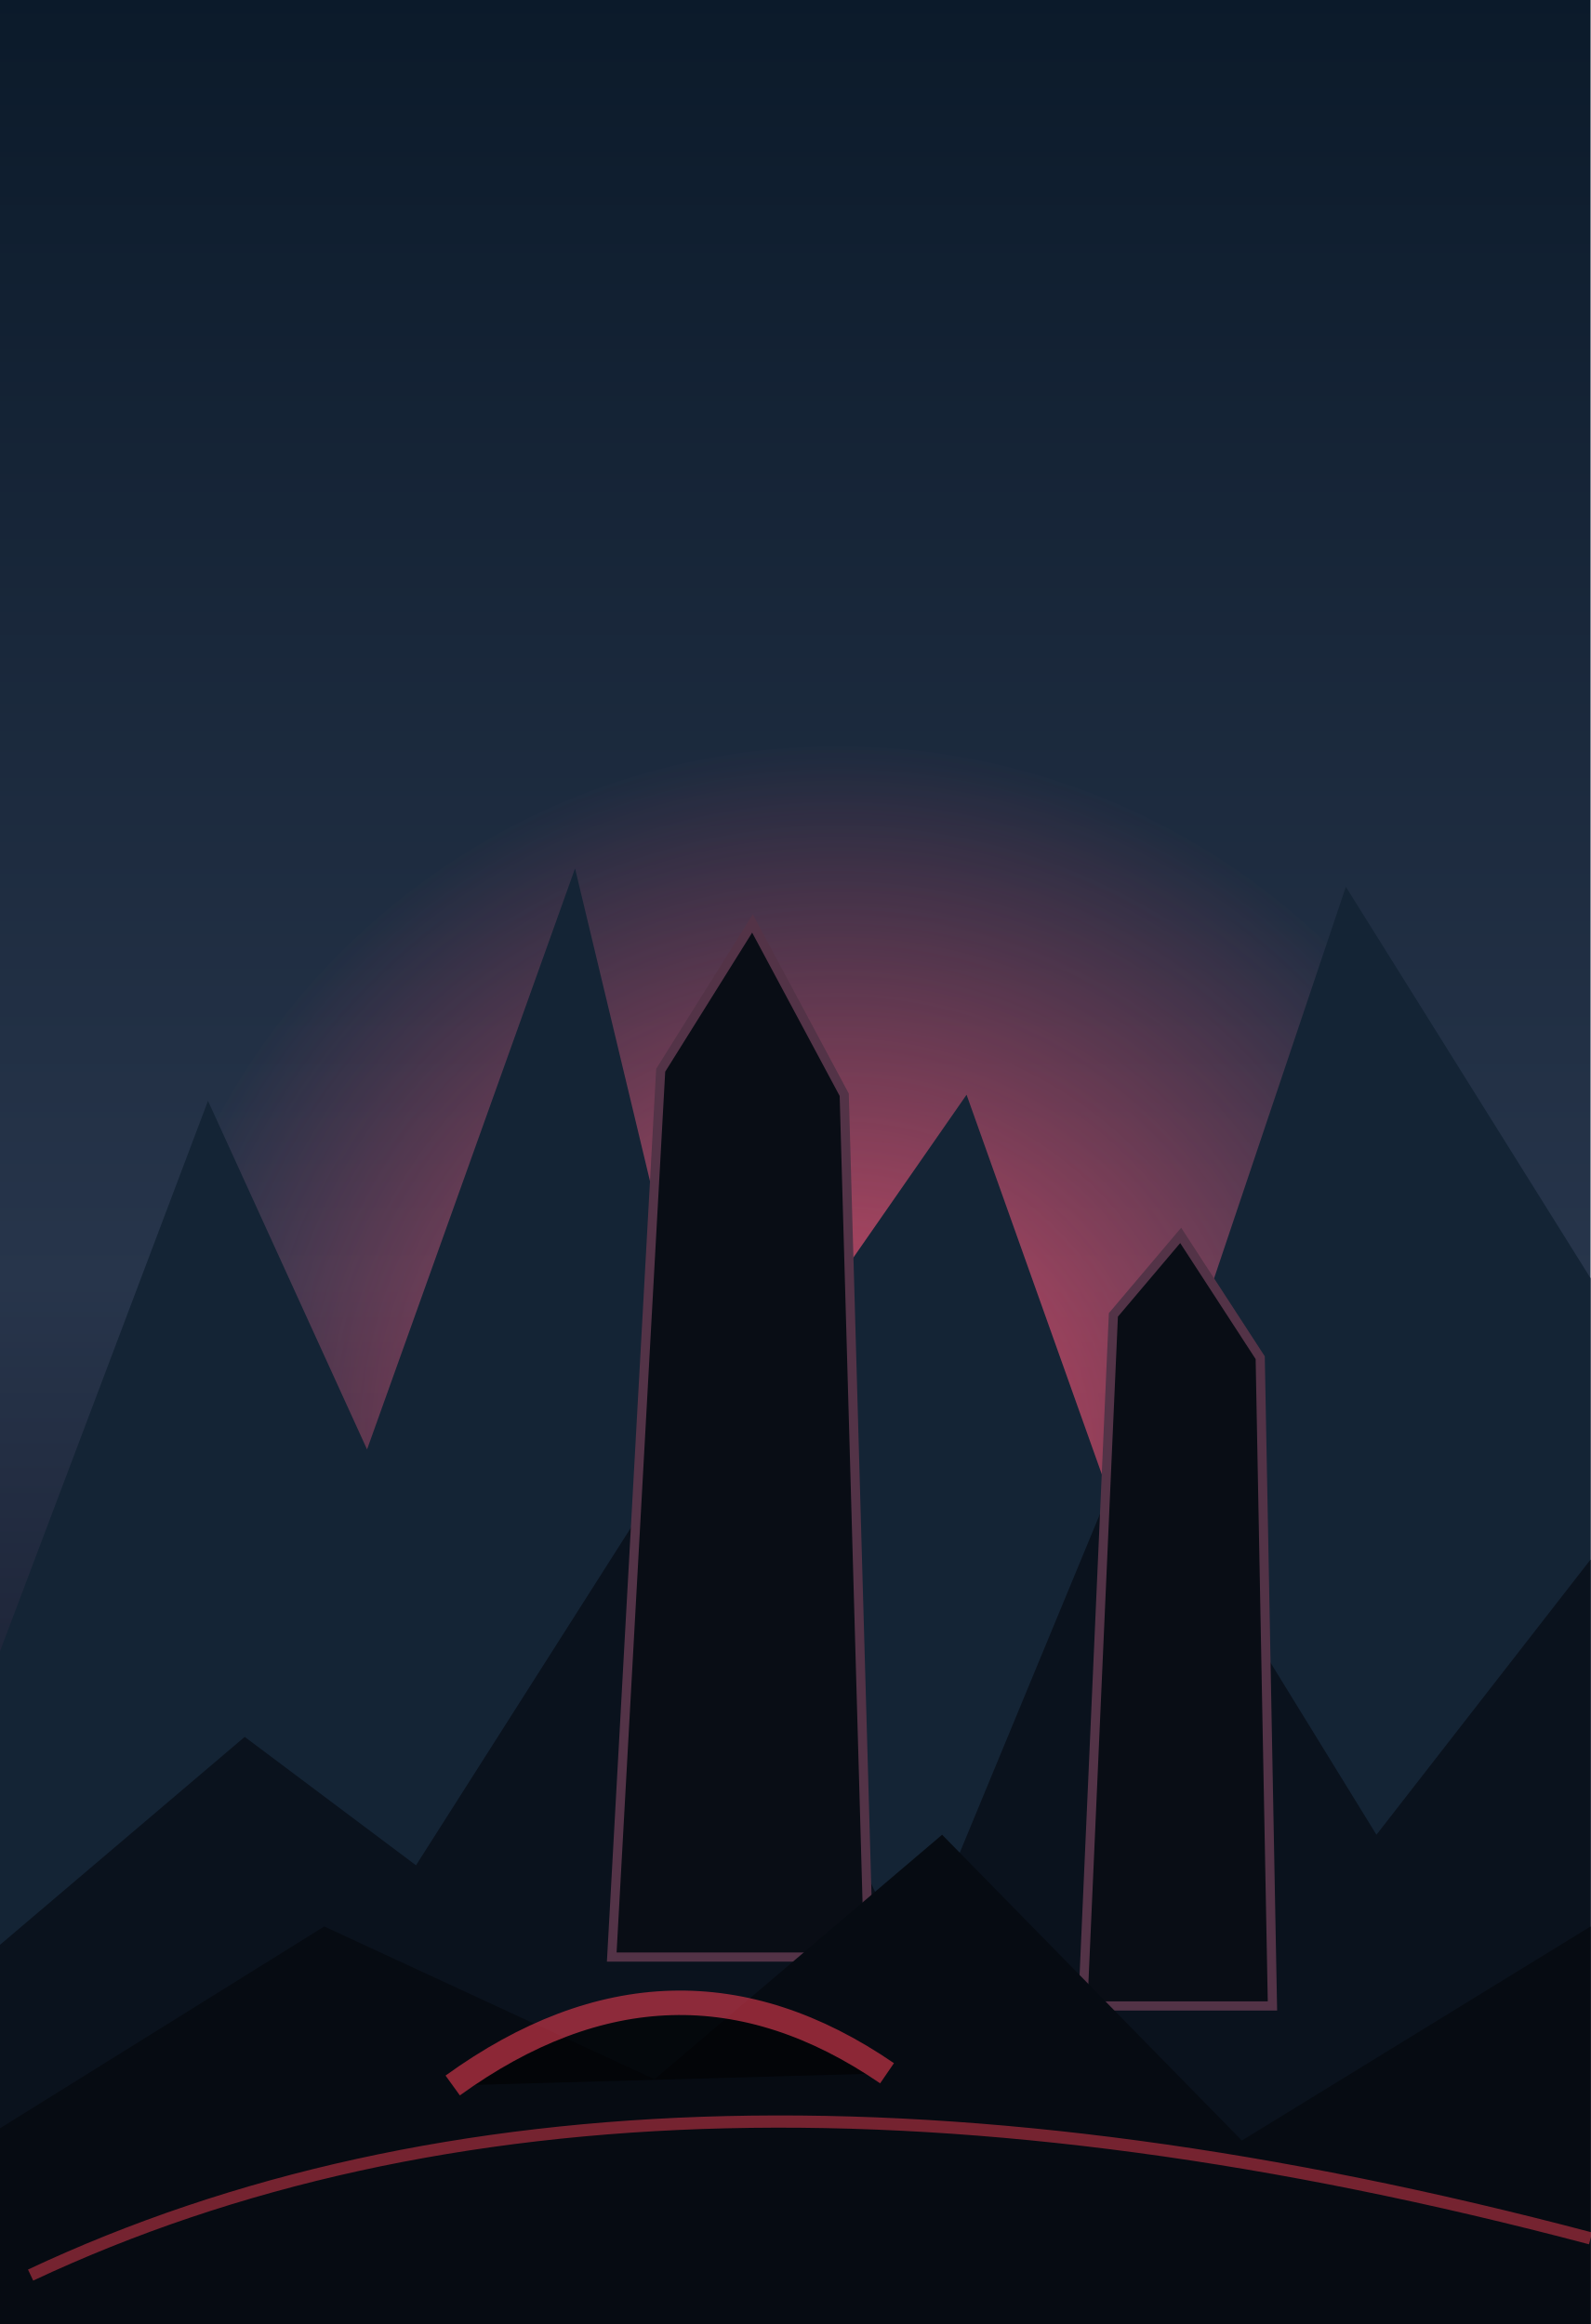
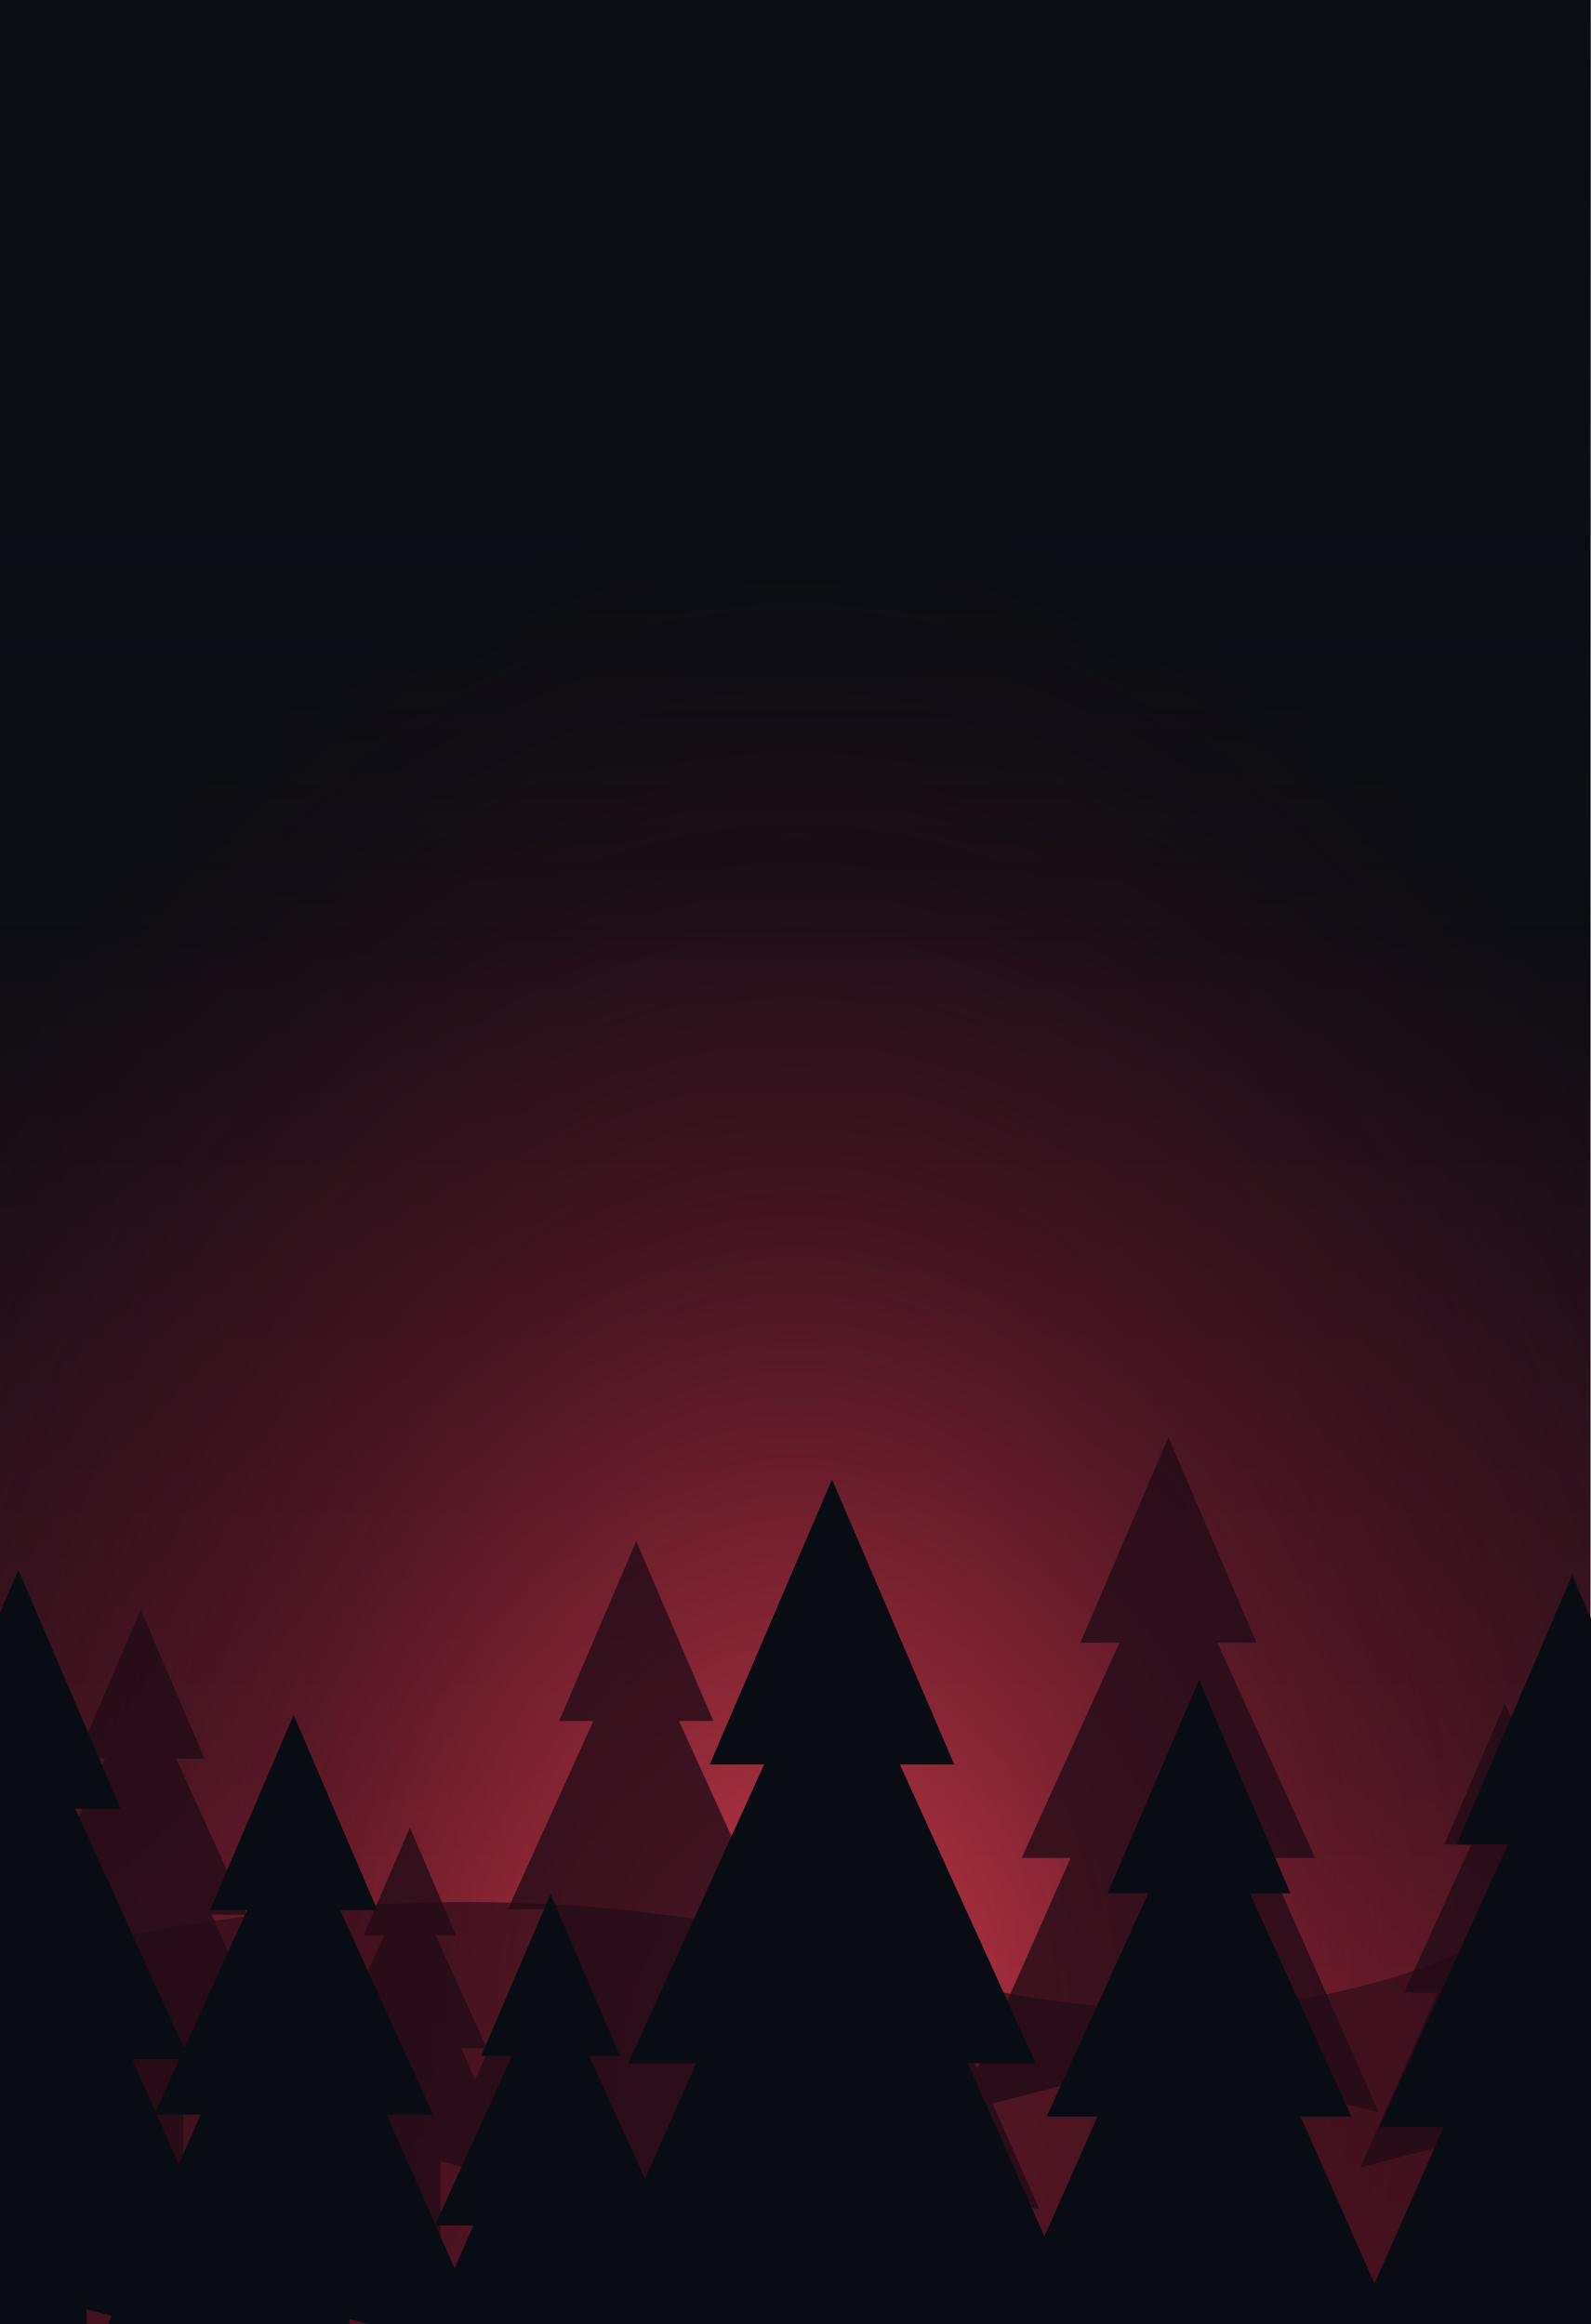
<svg xmlns="http://www.w3.org/2000/svg" width="260" height="380" viewBox="0 0 260 380">
  <defs>
-     <linearGradient id="sky" x2="0" y2="1">
-       <stop stop-color="#0b1a2a" />
-       <stop offset=".55" stop-color="#27354b" />
-       <stop offset="1" stop-color="#100b1b" />
+     <linearGradient id="sky" x1="0" y1="0" x2="0" y2="1">
+       <stop offset="0" stop-color="#0A0D12" />
+       <stop offset=".39" stop-color="#0C0D13" />
+       <stop offset=".76" stop-color="#33121D" />
+       <stop offset="1" stop-color="#711C2C" />
    </linearGradient>
-     <radialGradient id="glow">
-       <stop stop-color="#ff4f6e" stop-opacity=".8" />
-       <stop offset="1" stop-color="#ff4f6e" stop-opacity="0" />
+     <radialGradient id="embers" cx=".5" cy=".87" r=".65">
+       <stop offset="0" stop-color="#F14958" stop-opacity=".77" />
+       <stop offset=".53" stop-color="#B7253C" stop-opacity=".26" />
+       <stop offset="1" stop-color="#751126" stop-opacity="0" />
    </radialGradient>
+     <linearGradient id="fade" x1="0" y1="0" x2="0" y2="1">
+       <stop offset="0" stop-color="#0A0D12" stop-opacity="1" />
+       <stop offset=".42" stop-color="#0A0D12" stop-opacity="0" />
+     </linearGradient>
+     <g id="pine">
+       <path d="M0 -110 -18 -68 -10 -68 -30 -24 -20 -24 -43 28 -12 20 -12 50 12 50 12 20 43 28 20 -24 30 -24 10 -68 18 -68Z" />
+     </g>
  </defs>
  <rect width="260" height="380" fill="url(#sky)" />
-   <circle cx="137" cy="237" r="115" fill="url(#glow)" />
-   <path d="M0 270 34 180 60 237 94 142 117 238 158 179 184 252 220 145 260 209V380H0Z" fill="#142435" />
-   <path d="M0 318L40 284 68 305 110 239 149 322 185 235 225 300 260 255V380H0Z" fill="#0a121d" />
-   <g fill="#090d15" stroke="#533347" stroke-width="1.5">
-     <path d="M100 320L108 175 123 151 138 179 142 320Z" />
-     <path d="M177 328L182 215 193 202 206 222 208 328Z" />
+   <rect width="260" height="380" fill="url(#embers)" />
+   <path d="M0 321Q80 301 145 321T260 308V380H0Z" fill="#300D19" opacity=".72" />
+   <g fill="#200B16" opacity=".76">
+     <use href="#pine" transform="translate(23 327) scale(.58)" />
+     <use href="#pine" transform="translate(67 345) scale(.42)" />
+     <use href="#pine" transform="translate(104 329) scale(.70)" />
+     <use href="#pine" transform="translate(148 347) scale(.51)" />
+     <use href="#pine" transform="translate(191 323) scale(.80)" />
+     <use href="#pine" transform="translate(246 339) scale(.55)" />
  </g>
-   <path d="M0 348 53 315 107 340 154 300 203 350 260 315V380H0Z" fill="#060b12" />
-   <path d="M74 341Q110 315 145 339" stroke="#ec3a50" stroke-width="4" opacity=".58" />
-   <path d="M5 372Q105 325 260 366" fill="none" stroke="#fc4054" opacity=".45" stroke-width="2" />
+   <g fill="#090C12">
+     <use href="#pine" transform="translate(3 359) scale(.93)" />
+     <use href="#pine" transform="translate(48 364) scale(.76)" />
+     <use href="#pine" transform="translate(90 379) scale(.63)" />
+     <use href="#pine" transform="translate(136 364) scale(1.11)" />
+     <use href="#pine" transform="translate(196 366) scale(.83)" />
+     <use href="#pine" transform="translate(257 373) scale(1.05)" />
+   </g>
+   <rect width="260" height="380" fill="url(#fade)" />
</svg>
